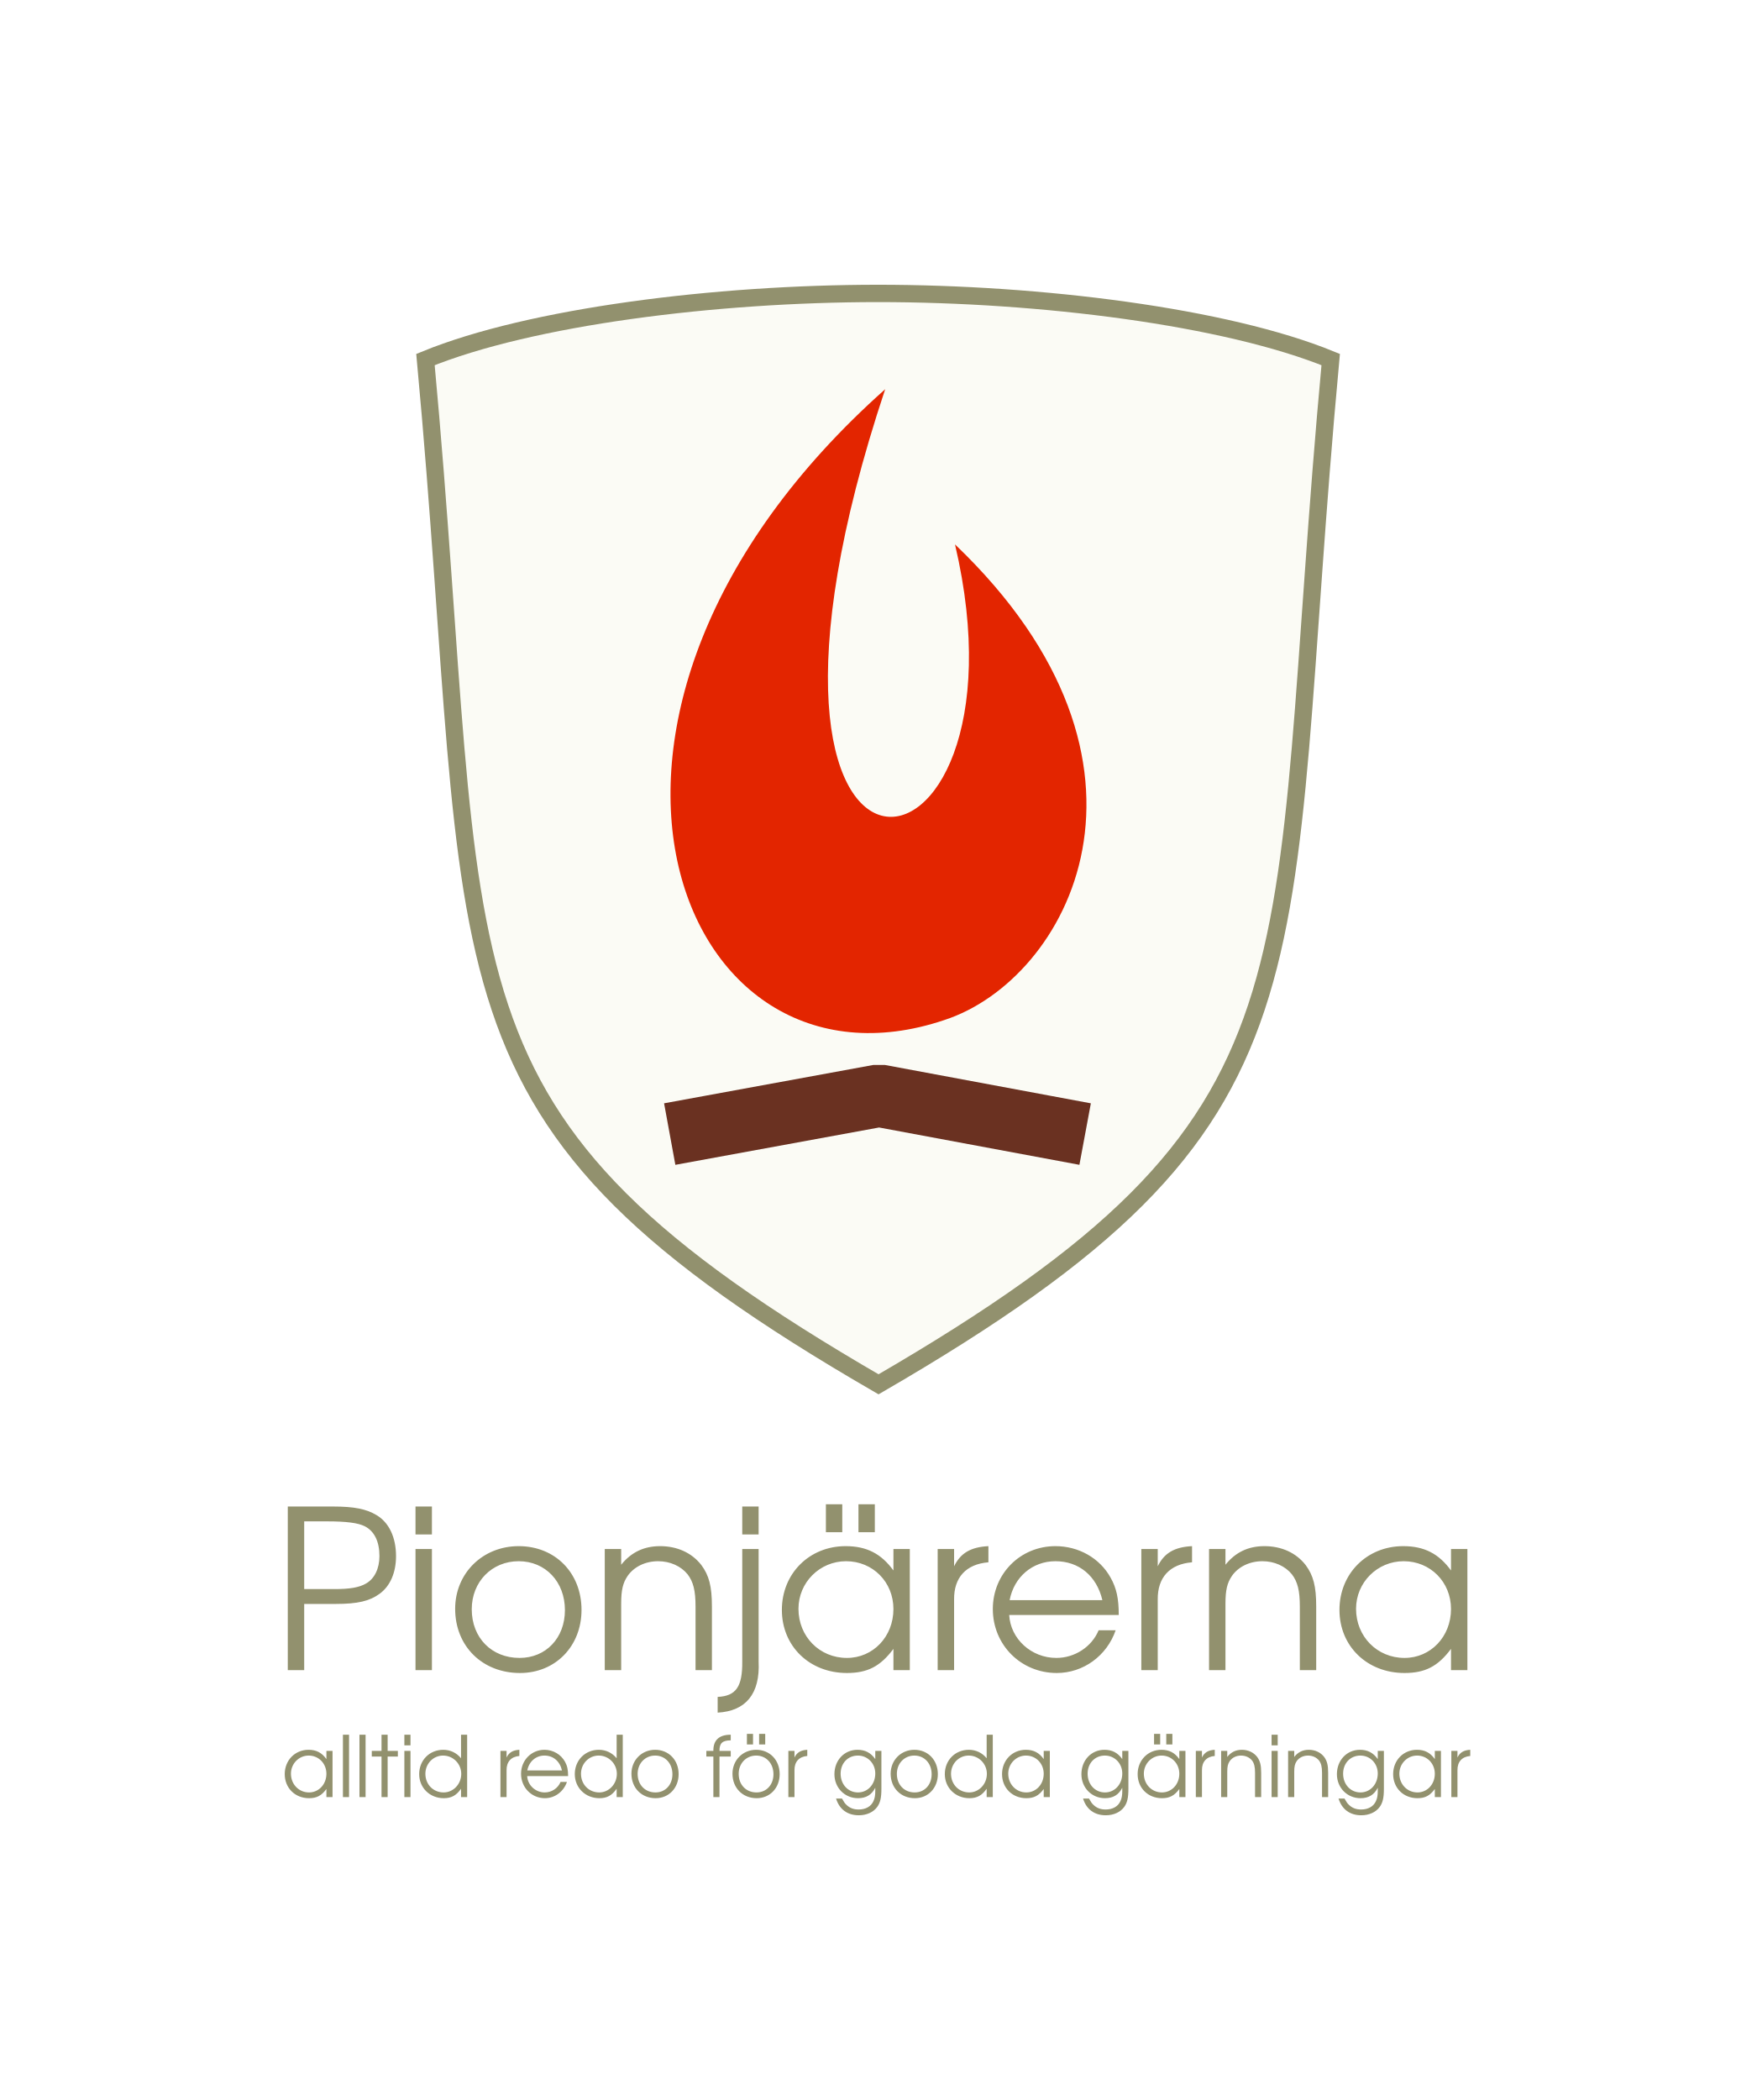
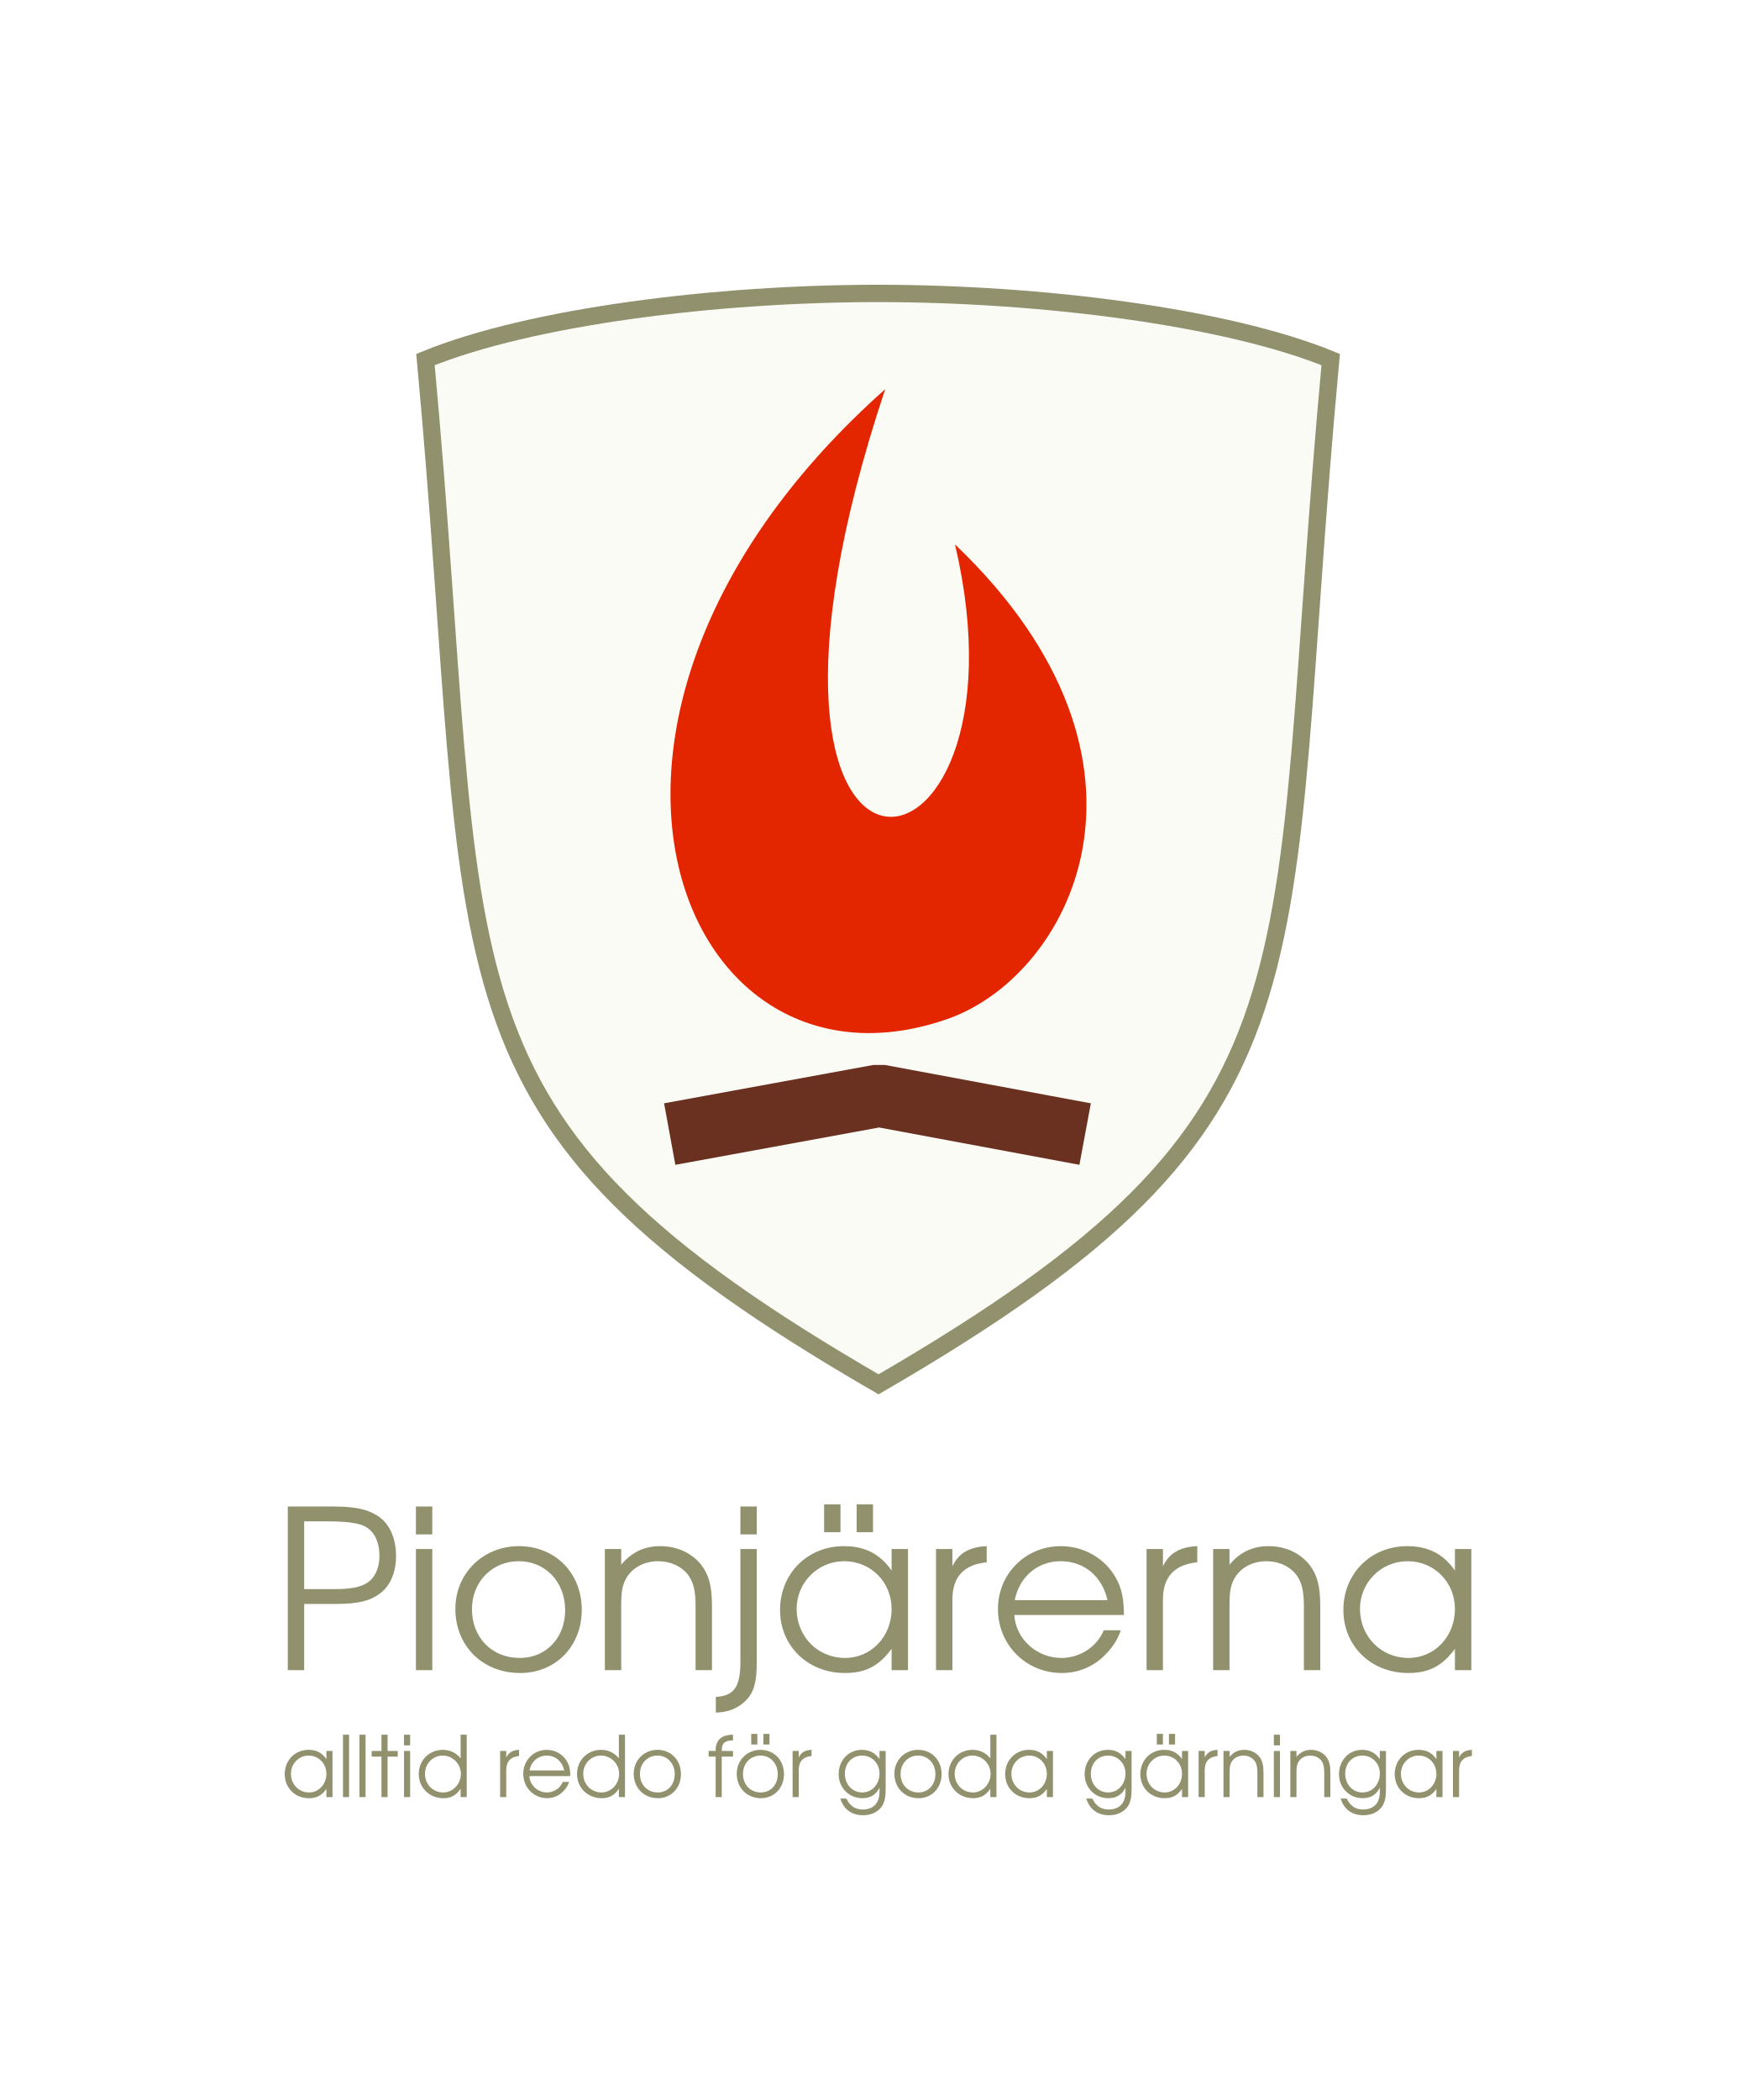
<svg xmlns="http://www.w3.org/2000/svg" xmlns:xlink="http://www.w3.org/1999/xlink" width="874.468" height="1045.242" id="svg2" version="1.0">
  <defs id="defs4">
    <defs id="defs552">
      <linearGradient id="linearGradient585">
        <stop offset="0" style="stop-color:#000;stop-opacity:1;" id="stop586" />
        <stop offset="1" style="stop-color:#fff;stop-opacity:1;" id="stop587" />
      </linearGradient>
      <radialGradient id="radialGradient588" xlink:href="#linearGradient585" />
      <linearGradient id="linearGradient636" xlink:href="#linearGradient585" />
      <linearGradient id="linearGradient637" xlink:href="#linearGradient585" />
      <defs id="defs683" />
    </defs>
  </defs>
  <g style="display:inline" id="layer1" transform="translate(64.57969,-0.7277006)">
    <g id="g2995" transform="matrix(2.963824,0,0,2.963824,792.8468,-28.15349)">
      <g transform="matrix(2.240357,0,0,2.240357,71.47902,-83.8194)" id="g5777" style="display:inline">
        <path id="path869" d="m -95.169,145.531 c -34.795,-20.13 -29.577,-29.578 -33.968,-76.816 7.87,-3.217 21.789,-4.957 33.934,-4.957 12.143,0 26.062,1.74 33.932,4.957 -4.391,47.238 0.826,56.686 -33.898,76.816 z" style="font-size:12px;fill:#f8f8ee;fill-opacity:0.6;fill-rule:evenodd;stroke:#92916e;stroke-width:1.3;stroke-miterlimit:4;stroke-opacity:1;stroke-dasharray:none" />
        <g id="g870" transform="matrix(0.491027,0,0,0.491027,-366.9415,-30.03795)" style="font-size:12px">
          <path id="path871" d="m 521.593,319.352 31.971,-5.859 31.456,5.859" style="font-size:12px;fill:none;stroke:#6a3121;stroke-width:9.548;stroke-linejoin:bevel" />
          <path id="path872" d="m 554.491,205.642 c -55.91,49.719 -31.769,110.081 9.044,96.298 18.878,-6.141 36.746,-39.039 1.616,-72.605 13.076,55.656 -39.412,62.657 -10.661,-23.693 z" style="font-size:12px;fill:#e32500;fill-rule:evenodd;stroke-width:0;stroke-linecap:round" />
        </g>
      </g>
      <g transform="matrix(0.4680587,0,0,0.4680587,-325.143,225.7668)" id="g5399" style="display:inline">
-         <text x="173.825" y="137.703" id="text947" style="font-size:79.432px;font-style:normal;font-variant:normal;font-weight:normal;font-stretch:normal;text-align:start;line-height:125%;writing-mode:lr-tb;text-anchor:start;fill:#92916e;fill-opacity:1;stroke:none;font-family:URW Gothic L">
-           <tspan x="173.825" y="137.703" id="tspan962" style="font-size:79.432px;font-style:normal;font-variant:normal;font-weight:normal;font-stretch:normal;text-align:start;line-height:125%;writing-mode:lr-tb;text-anchor:start;fill:#92916e;fill-opacity:1;stroke:none;font-family:URW Gothic L">Pionjärerna</tspan>
-         </text>
-         <text xml:space="default" x="179.327" y="181.398" transform="scale(0.9898446,1.01026)" id="text1301" style="font-size:29.977px;font-style:normal;font-variant:normal;font-weight:normal;font-stretch:normal;text-align:start;line-height:125%;writing-mode:lr-tb;text-anchor:start;fill:#92916e;fill-opacity:1;stroke:none;font-family:URW Gothic L">
-           <tspan x="179.327" y="181.398" id="tspan6216">alltid redo för goda gärningar</tspan>
-         </text>
+         <g style="font-style:normal;font-variant:normal;font-weight:normal;font-stretch:normal;font-size:79.432px;line-height:125%;font-family:'URW Gothic L';text-align:start;writing-mode:lr-tb;text-anchor:start;fill:#92916e;fill-opacity:1;stroke:none" id="text947" />
+         <g transform="scale(0.9898446,1.01026)" style="font-style:normal;font-variant:normal;font-weight:normal;font-stretch:normal;font-size:29.977px;line-height:125%;font-family:'URW Gothic L';text-align:start;writing-mode:lr-tb;text-anchor:start;fill:#92916e;fill-opacity:1;stroke:none" id="text1301">
+           <path id="path4246" style="" d="m 604.119,181.398 2.218,0 0,-9.563 c 0,-3.058 1.559,-4.736 4.646,-5.036 l 0,-2.188 c -2.368,0.12 -3.777,0.929 -4.646,2.728 l 0,-2.338 -2.218,0 0,16.398 z m -3.795,-16.398 -2.218,0 0,2.908 c -1.619,-2.278 -3.627,-3.298 -6.475,-3.298 -4.916,0 -8.633,3.717 -8.633,8.633 0,4.886 3.747,8.544 8.783,8.544 2.788,0 4.587,-0.929 6.325,-3.268 l 0,2.878 2.218,0 0,-16.398 z m -8.633,1.649 c 3.597,0 6.415,2.818 6.415,6.475 0,3.717 -2.758,6.625 -6.295,6.625 -3.717,0 -6.565,-2.908 -6.565,-6.655 0,-3.567 2.878,-6.445 6.445,-6.445 z m -11.866,-1.649 -2.218,0 0,2.908 c -1.649,-2.248 -3.657,-3.298 -6.415,-3.298 -4.796,0 -8.394,3.717 -8.394,8.663 0,4.796 3.747,8.514 8.544,8.514 2.938,0 4.976,-1.199 6.265,-3.717 l 0,1.109 c 0,1.619 -0.18,2.638 -0.659,3.657 -0.869,1.889 -2.848,2.968 -5.366,2.968 -1.829,0 -3.238,-0.54 -4.407,-1.649 -0.57,-0.51 -0.899,-0.989 -1.619,-2.248 l -2.158,0 c 1.199,3.837 4.107,5.936 8.244,5.936 2.848,0 5.246,-1.079 6.655,-2.938 1.109,-1.499 1.529,-3.238 1.529,-6.445 l 0,-13.46 z m -8.514,1.649 c 3.537,0 6.295,2.788 6.295,6.355 0,3.837 -2.698,6.745 -6.265,6.745 -3.597,0 -6.295,-2.848 -6.295,-6.655 0,-3.747 2.638,-6.445 6.265,-6.445 z m -26.151,14.749 2.218,0 0,-9.023 c 0,-1.829 0.24,-2.788 0.869,-3.717 0.869,-1.259 2.398,-2.008 4.137,-2.008 1.619,0 3.088,0.66 3.987,1.769 0.779,1.019 1.079,2.218 1.079,4.377 l 0,8.604 2.218,0 0,-8.604 c 0,-2.758 -0.39,-4.227 -1.439,-5.636 -1.289,-1.619 -3.268,-2.548 -5.576,-2.548 -2.158,0 -3.897,0.839 -5.276,2.518 l 0,-2.128 -2.218,0 0,16.398 z m -5.972,0 2.218,0 0,-16.398 -2.218,0 0,16.398 z m 0,-18.376 2.218,0 0,-3.777 -2.218,0 0,3.777 z m -18.267,18.376 2.218,0 0,-9.023 c 0,-1.829 0.24,-2.788 0.869,-3.717 0.869,-1.259 2.398,-2.008 4.137,-2.008 1.619,0 3.088,0.66 3.987,1.769 0.779,1.019 1.079,2.218 1.079,4.377 l 0,8.604 2.218,0 0,-8.604 c 0,-2.758 -0.39,-4.227 -1.439,-5.636 -1.289,-1.619 -3.268,-2.548 -5.576,-2.548 -2.158,0 -3.897,0.839 -5.276,2.518 l 0,-2.128 -2.218,0 0,16.398 z m -9.017,0 2.218,0 0,-9.563 c 0,-3.058 1.559,-4.736 4.646,-5.036 l 0,-2.188 c -2.368,0.12 -3.777,0.929 -4.646,2.728 l 0,-2.338 -2.218,0 0,16.398 z m -3.795,-16.398 -2.218,0 0,2.908 c -1.619,-2.278 -3.627,-3.298 -6.475,-3.298 -4.916,0 -8.633,3.717 -8.633,8.633 0,4.886 3.747,8.544 8.783,8.544 2.788,0 4.587,-0.929 6.325,-3.268 l 0,2.878 2.218,0 0,-16.398 z m -8.633,1.649 c 3.597,0 6.415,2.818 6.415,6.475 0,3.717 -2.758,6.625 -6.295,6.625 -3.717,0 -6.565,-2.908 -6.565,-6.655 0,-3.567 2.878,-6.445 6.445,-6.445 z m -2.728,-7.704 0,3.777 2.218,0 0,-3.777 -2.218,0 z m 4.407,0 0,3.777 2.218,0 0,-3.777 -2.218,0 z m -13.545,6.055 -2.218,0 0,2.908 c -1.649,-2.248 -3.657,-3.298 -6.415,-3.298 -4.796,0 -8.394,3.717 -8.394,8.663 0,4.796 3.747,8.514 8.544,8.514 2.938,0 4.976,-1.199 6.265,-3.717 l 0,1.109 c 0,1.619 -0.18,2.638 -0.659,3.657 -0.869,1.889 -2.848,2.968 -5.366,2.968 -1.829,0 -3.238,-0.54 -4.407,-1.649 -0.57,-0.51 -0.899,-0.989 -1.619,-2.248 l -2.158,0 c 1.199,3.837 4.107,5.936 8.244,5.936 2.848,0 5.246,-1.079 6.655,-2.938 1.109,-1.499 1.529,-3.238 1.529,-6.445 l 0,-13.46 z m -8.514,1.649 c 3.537,0 6.295,2.788 6.295,6.355 0,3.837 -2.698,6.745 -6.265,6.745 -3.597,0 -6.295,-2.848 -6.295,-6.655 0,-3.747 2.638,-6.445 6.265,-6.445 z m -19.993,-1.649 -2.218,0 0,2.908 c -1.619,-2.278 -3.627,-3.298 -6.475,-3.298 -4.916,0 -8.633,3.717 -8.633,8.633 0,4.886 3.747,8.544 8.783,8.544 2.788,0 4.587,-0.929 6.325,-3.268 l 0,2.878 2.218,0 0,-16.398 z m -8.633,1.649 c 3.597,0 6.415,2.818 6.415,6.475 0,3.717 -2.758,6.625 -6.295,6.625 -3.717,0 -6.565,-2.908 -6.565,-6.655 0,-3.567 2.878,-6.445 6.445,-6.445 z m -11.857,-7.404 -2.218,0 0,8.364 c -1.619,-1.949 -3.867,-2.998 -6.445,-2.998 -4.946,0 -8.723,3.717 -8.723,8.604 0,4.856 3.867,8.574 8.933,8.574 2.728,0 4.587,-0.989 6.235,-3.357 l 0,2.968 2.218,0 0,-22.153 z m -8.723,7.404 c 3.627,0 6.595,2.908 6.595,6.505 0,3.597 -2.878,6.595 -6.385,6.595 -3.747,0 -6.625,-2.878 -6.625,-6.625 0,-3.597 2.848,-6.475 6.415,-6.475 z m -19.674,-2.038 c -4.856,0 -8.604,3.687 -8.604,8.484 0,5.036 3.687,8.693 8.783,8.693 4.796,0 8.334,-3.627 8.334,-8.544 0,-5.006 -3.597,-8.633 -8.514,-8.633 z m 0,2.038 c 3.597,0 6.265,2.818 6.265,6.625 0,3.747 -2.578,6.475 -6.145,6.475 -3.777,0 -6.475,-2.758 -6.475,-6.595 0,-3.717 2.728,-6.505 6.355,-6.505 z m -11.776,-1.649 -2.218,0 0,2.908 c -1.649,-2.248 -3.657,-3.298 -6.415,-3.298 -4.796,0 -8.394,3.717 -8.394,8.663 0,4.796 3.747,8.514 8.544,8.514 2.938,0 4.976,-1.199 6.265,-3.717 l 0,1.109 c 0,1.619 -0.18,2.638 -0.659,3.657 -0.869,1.889 -2.848,2.968 -5.366,2.968 -1.829,0 -3.238,-0.54 -4.407,-1.649 -0.57,-0.51 -0.899,-0.989 -1.619,-2.248 l -2.158,0 c 1.199,3.837 4.107,5.936 8.244,5.936 2.848,0 5.246,-1.079 6.655,-2.938 1.109,-1.499 1.529,-3.238 1.529,-6.445 l 0,-13.46 z m -8.514,1.649 c 3.537,0 6.295,2.788 6.295,6.355 0,3.837 -2.698,6.745 -6.265,6.745 -3.597,0 -6.295,-2.848 -6.295,-6.655 0,-3.747 2.638,-6.445 6.265,-6.445 z m -25.215,14.749 2.218,0 0,-9.563 c 0,-3.058 1.559,-4.736 4.646,-5.036 l 0,-2.188 c -2.368,0.12 -3.777,0.929 -4.646,2.728 l 0,-2.338 -2.218,0 0,16.398 z m -11.64,-16.787 c -4.856,0 -8.604,3.687 -8.604,8.484 0,5.036 3.687,8.693 8.783,8.693 4.796,0 8.334,-3.627 8.334,-8.544 0,-5.006 -3.597,-8.633 -8.514,-8.633 z m 0,2.038 c 3.597,0 6.265,2.818 6.265,6.625 0,3.747 -2.578,6.475 -6.145,6.475 -3.777,0 -6.475,-2.758 -6.475,-6.595 0,-3.717 2.728,-6.505 6.355,-6.505 z m -3.357,-7.704 0,3.777 2.218,0 0,-3.777 -2.218,0 z m 4.407,0 0,3.777 2.218,0 0,-3.777 -2.218,0 z m -17.311,22.453 2.218,0 0,-14.389 4.077,0 0,-2.008 -4.077,0 c -0.03,-2.728 1.049,-3.717 4.077,-3.747 l 0,-2.008 c -4.227,0 -6.355,1.949 -6.295,5.756 l -2.548,0 0,2.008 2.548,0 0,14.389 z m -21.093,-16.787 c -4.856,0 -8.604,3.687 -8.604,8.484 0,5.036 3.687,8.693 8.783,8.693 4.796,0 8.334,-3.627 8.334,-8.544 0,-5.006 -3.597,-8.633 -8.514,-8.633 z m 0,2.038 c 3.597,0 6.265,2.818 6.265,6.625 0,3.747 -2.578,6.475 -6.145,6.475 -3.777,0 -6.475,-2.758 -6.475,-6.595 0,-3.717 2.728,-6.505 6.355,-6.505 z m -11.768,-7.404 -2.218,0 0,8.364 c -1.619,-1.949 -3.867,-2.998 -6.445,-2.998 -4.946,0 -8.723,3.717 -8.723,8.604 0,4.856 3.867,8.574 8.933,8.574 2.728,0 4.587,-0.989 6.235,-3.357 l 0,2.968 2.218,0 0,-22.153 z m -8.723,7.404 c 3.627,0 6.595,2.908 6.595,6.505 0,3.597 -2.878,6.595 -6.385,6.595 -3.747,0 -6.625,-2.878 -6.625,-6.625 0,-3.597 2.848,-6.475 6.415,-6.475 z m -11.103,7.285 c 0,-2.248 -0.3,-3.627 -1.109,-5.066 -1.469,-2.608 -4.317,-4.257 -7.434,-4.257 -4.766,0 -8.514,3.747 -8.514,8.514 0,4.856 3.807,8.663 8.663,8.663 2.098,0 4.077,-0.779 5.576,-2.188 1.169,-1.109 1.949,-2.248 2.398,-3.597 l -2.308,0 c -0.929,2.248 -3.238,3.747 -5.726,3.747 -3.357,0 -6.205,-2.578 -6.385,-5.816 l 14.839,0 z m -14.779,-2.008 c 0.6,-3.148 3.088,-5.276 6.205,-5.276 3.178,0 5.606,2.008 6.355,5.276 l -12.561,0 z m -10.665,9.473 2.218,0 0,-9.563 c 0,-3.058 1.559,-4.736 4.646,-5.036 l 0,-2.188 c -2.368,0.12 -3.777,0.929 -4.646,2.728 l 0,-2.338 -2.218,0 0,16.398 z m -12.108,-22.153 -2.218,0 0,8.364 c -1.619,-1.949 -3.867,-2.998 -6.445,-2.998 -4.946,0 -8.723,3.717 -8.723,8.604 0,4.856 3.867,8.574 8.933,8.574 2.728,0 4.587,-0.989 6.235,-3.357 l 0,2.968 2.218,0 0,-22.153 z m -8.723,7.404 c 3.627,0 6.595,2.908 6.595,6.505 0,3.597 -2.878,6.595 -6.385,6.595 -3.747,0 -6.625,-2.878 -6.625,-6.625 0,-3.597 2.848,-6.475 6.415,-6.475 z m -14.006,14.749 2.218,0 0,-16.398 -2.218,0 0,16.398 z m 0,-18.376 2.218,0 0,-3.777 -2.218,0 0,3.777 z m -8.179,18.376 2.218,0 0,-14.389 3.687,0 0,-2.008 -3.687,0 0,-5.756 -2.218,0 0,5.756 -3.537,0 0,2.008 3.537,0 0,14.389 z m -7.981,0 2.218,0 0,-22.153 -2.218,0 0,22.153 z m -5.972,0 2.218,0 0,-22.153 -2.218,0 0,22.153 z m -3.795,-16.398 -2.218,0 0,2.908 c -1.619,-2.278 -3.627,-3.298 -6.475,-3.298 -4.916,0 -8.633,3.717 -8.633,8.633 0,4.886 3.747,8.544 8.783,8.544 2.788,0 4.587,-0.929 6.325,-3.268 l 0,2.878 2.218,0 0,-16.398 z m -8.633,1.649 c 3.597,0 6.415,2.818 6.415,6.475 0,3.717 -2.758,6.625 -6.295,6.625 -3.717,0 -6.565,-2.908 -6.565,-6.655 0,-3.567 2.878,-6.445 6.445,-6.445 z m 421.489,-73.353 -5.938,0 0,7.627 c -4.333,-5.976 -9.71,-8.649 -17.333,-8.649 -13.161,0 -23.111,9.75 -23.111,22.644 0,12.816 10.031,22.408 23.512,22.408 7.463,0 12.278,-2.437 16.932,-8.57 l 0,7.548 5.938,0 0,-43.008 z m -23.111,4.324 c 9.63,0 17.173,7.391 17.173,16.983 0,9.75 -7.383,17.376 -16.852,17.376 -9.951,0 -17.574,-7.627 -17.574,-17.455 0,-9.356 7.704,-16.905 17.253,-16.905 z m -70.487,38.684 5.938,0 0,-23.666 c 0,-4.796 0.642,-7.312 2.327,-9.75 2.327,-3.302 6.42,-5.268 11.074,-5.268 4.333,0 8.265,1.73 10.673,4.639 2.086,2.673 2.889,5.818 2.889,11.479 l 0,22.566 5.938,0 0,-22.566 c 0,-7.234 -1.043,-11.086 -3.852,-14.782 -3.451,-4.246 -8.747,-6.683 -14.926,-6.683 -5.778,0 -10.432,2.202 -14.124,6.605 l 0,-5.582 -5.938,0 0,43.008 z m -24.137,0 5.938,0 0,-25.082 c 0,-8.02 4.173,-12.423 12.438,-13.209 l 0,-5.74 c -6.34,0.315 -10.111,2.437 -12.438,7.155 l 0,-6.133 -5.938,0 0,43.008 z m -8.217,-19.578 c 0,-5.897 -0.802,-9.514 -2.969,-13.288 -3.932,-6.84 -11.556,-11.165 -19.901,-11.165 -12.759,0 -22.79,9.828 -22.79,22.33 0,12.737 10.191,22.723 23.191,22.723 5.617,0 10.914,-2.044 14.926,-5.74 3.13,-2.909 5.216,-5.897 6.42,-9.435 l -6.179,0 c -2.488,5.897 -8.667,9.828 -15.327,9.828 -8.988,0 -16.611,-6.762 -17.093,-15.253 l 39.722,0 z M 445.254,111.459 c 1.605,-8.256 8.265,-13.838 16.611,-13.838 8.506,0 15.006,5.268 17.012,13.838 l -33.624,0 z m -28.55,24.846 5.938,0 0,-25.082 c 0,-8.02 4.173,-12.423 12.438,-13.209 l 0,-5.74 c -6.34,0.315 -10.111,2.437 -12.438,7.155 l 0,-6.133 -5.938,0 0,43.008 z m -10.159,-43.008 -5.938,0 0,7.627 c -4.333,-5.976 -9.71,-8.649 -17.333,-8.649 -13.161,0 -23.111,9.75 -23.111,22.644 0,12.816 10.031,22.408 23.512,22.408 7.463,0 12.278,-2.437 16.932,-8.57 l 0,7.548 5.938,0 0,-43.008 z m -23.111,4.324 c 9.63,0 17.173,7.391 17.173,16.983 0,9.75 -7.383,17.376 -16.852,17.376 -9.951,0 -17.574,-7.627 -17.574,-17.455 0,-9.356 7.704,-16.905 17.253,-16.905 z m -7.303,-20.207 0,9.907 5.938,0 0,-9.907 -5.938,0 z m 11.796,0 0,9.907 5.938,0 0,-9.907 -5.938,0 z m -36.202,15.882 -5.938,0 0,40.02 c 0,8.963 -2.247,12.108 -8.907,12.501 l 0,5.582 c 3.852,-0.157 6.58,-1.022 9.228,-2.909 4.253,-3.145 5.617,-6.762 5.617,-15.175 l 0,-40.02 z m -5.938,-5.189 5.938,0 0,-9.907 -5.938,0 0,9.907 z m -49.141,48.198 5.938,0 0,-23.666 c 0,-4.796 0.642,-7.312 2.327,-9.75 2.327,-3.302 6.42,-5.268 11.074,-5.268 4.333,0 8.265,1.73 10.673,4.639 2.086,2.673 2.889,5.818 2.889,11.479 l 0,22.566 5.938,0 0,-22.566 c 0,-7.234 -1.043,-11.086 -3.852,-14.782 -3.451,-4.246 -8.747,-6.683 -14.926,-6.683 -5.778,0 -10.432,2.202 -14.124,6.605 l 0,-5.582 -5.938,0 0,43.008 z M 265.486,92.274 c -13,0 -23.031,9.671 -23.031,22.251 0,13.209 9.87,22.801 23.512,22.801 12.84,0 22.309,-9.514 22.309,-22.408 0,-13.13 -9.63,-22.644 -22.79,-22.644 z m 0,5.347 c 9.63,0 16.772,7.391 16.772,17.376 0,9.828 -6.901,16.983 -16.451,16.983 -10.111,0 -17.333,-7.234 -17.333,-17.298 0,-9.75 7.303,-17.062 17.012,-17.062 z m -37.333,38.684 5.938,0 0,-43.008 -5.938,0 0,43.008 z m 0,-48.198 5.938,0 0,-9.907 -5.938,0 0,9.907 z m -46.447,48.198 5.938,0 0,-23.509 11.395,0 c 8.025,0 12.358,-1.022 15.969,-3.617 3.852,-2.752 5.938,-7.548 5.938,-13.366 0,-6.683 -2.568,-11.951 -7.062,-14.546 -3.691,-2.202 -8.185,-3.066 -15.809,-3.066 l -16.37,0 0,58.104 z m 5.938,-28.777 0,-24.059 8.426,0 c 6.821,0 11.074,0.55 13.482,1.73 3.451,1.73 5.377,5.425 5.377,10.614 0,4.482 -1.846,8.098 -4.895,9.75 -2.488,1.415 -5.938,1.966 -11.395,1.966 l -10.994,0 z" />
+         </g>
      </g>
    </g>
  </g>
</svg>
